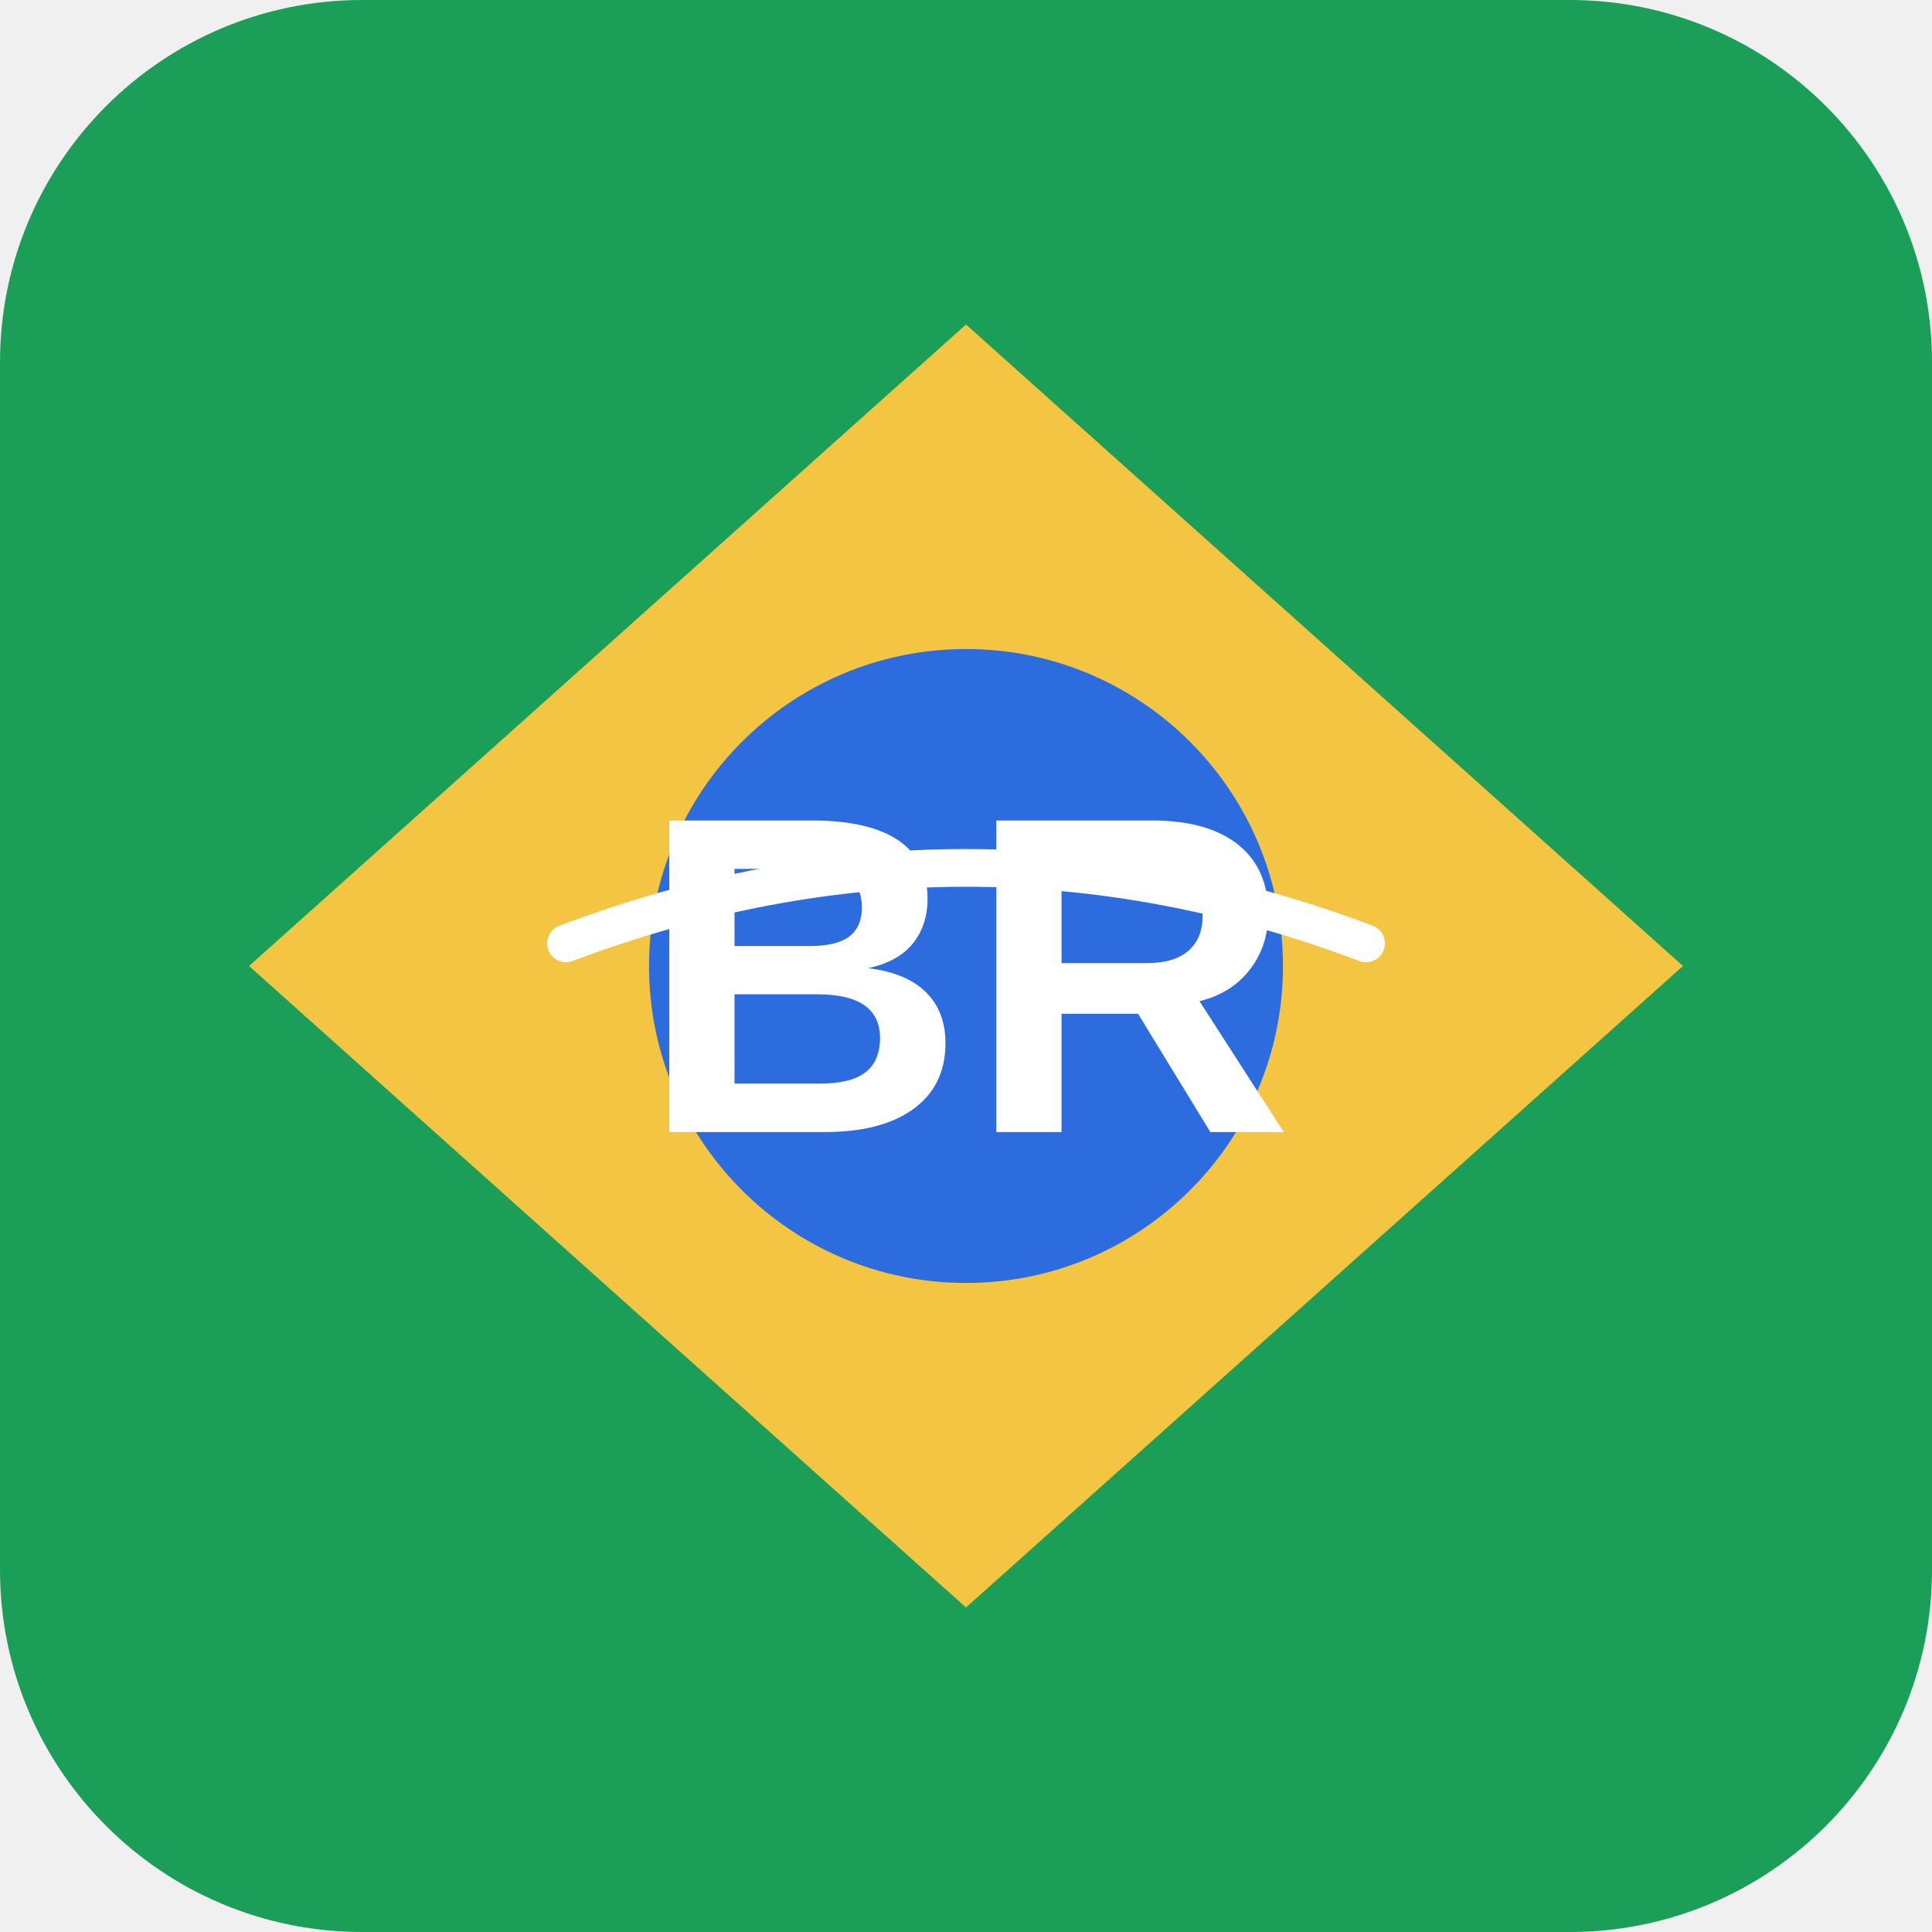
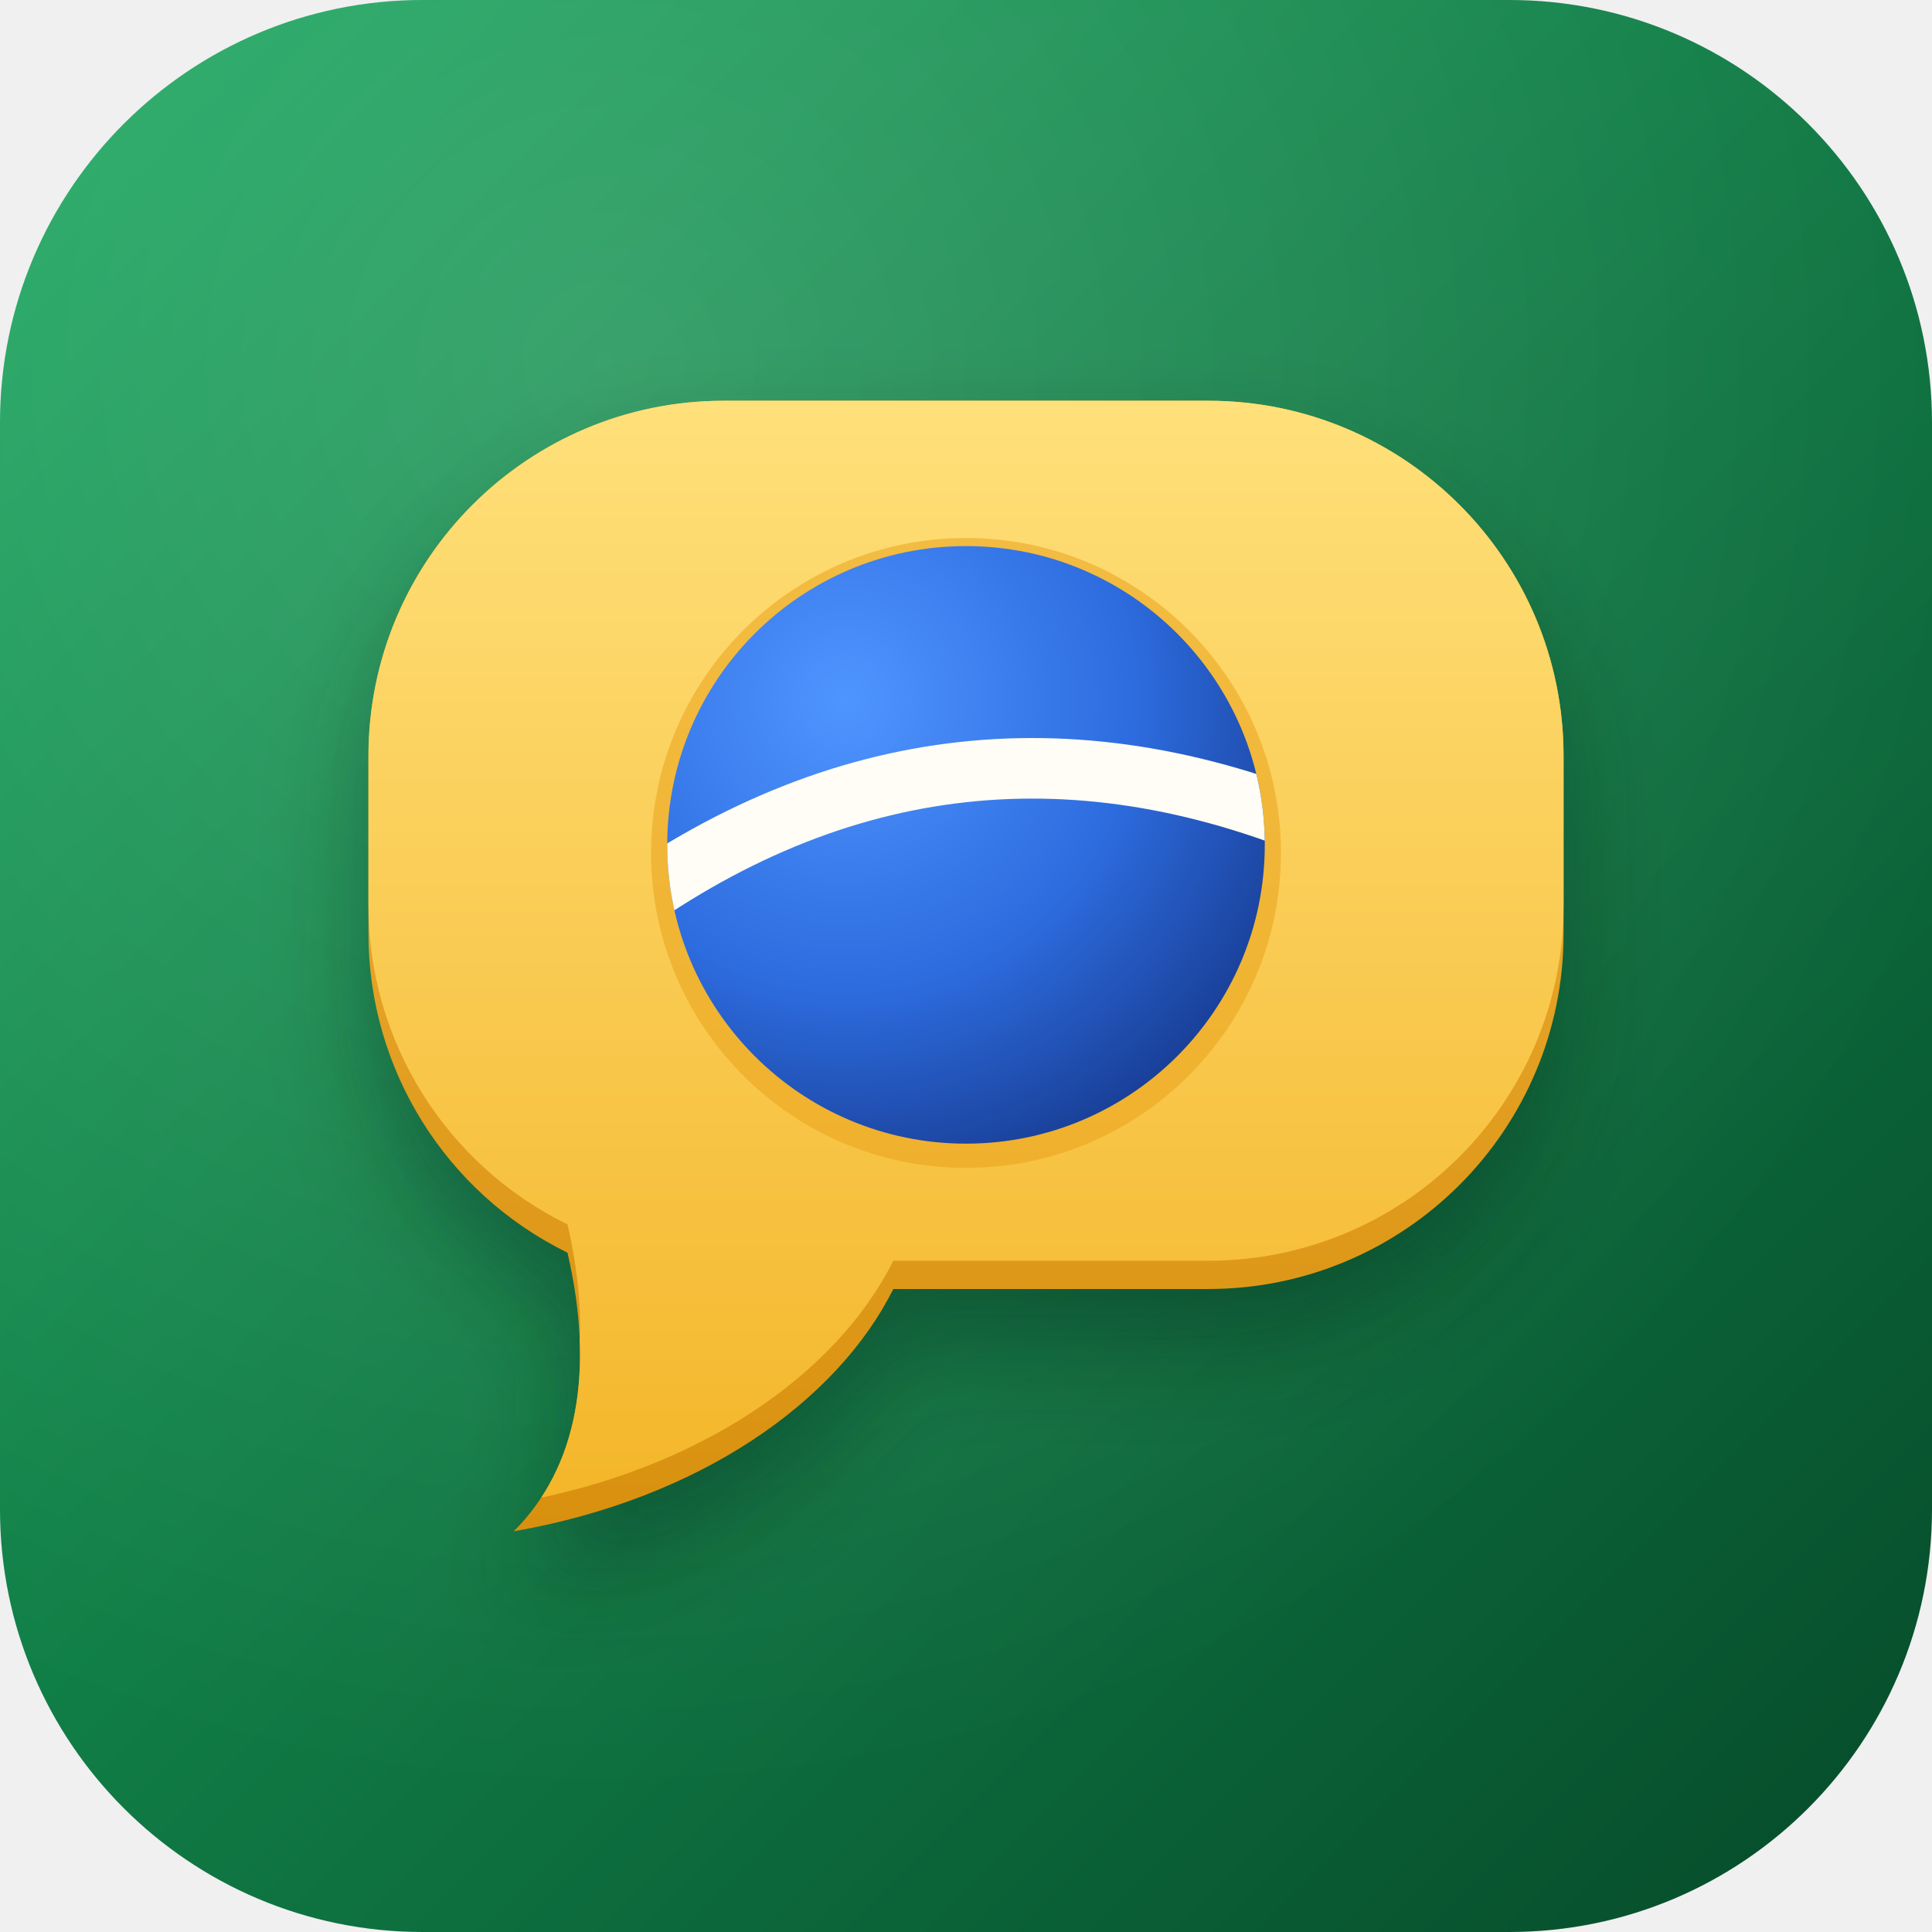
<svg xmlns="http://www.w3.org/2000/svg" viewBox="0 0 512 512" width="512" height="512">
-   <rect width="512" height="512" rx="96" fill="#1b9e57" />
-   <polygon points="256,86 446,256 256,426 66,256" fill="#f4c542" />
-   <circle cx="256" cy="256" r="84" fill="#2d6cdf" />
-   <path d="M150 250 q106 -40 212 0" stroke="#ffffff" stroke-width="10" fill="none" stroke-linecap="round" />
-   <text x="256" y="300" font-family="Segoe UI, Arial, sans-serif" font-size="120" font-weight="700" fill="#ffffff" text-anchor="middle">BR</text>
+   <defs>
+     <clipPath id="round">
+       <rect width="512" height="512" rx="112" />
+     </clipPath>
+     <linearGradient id="bg" x1="0" y1="0" x2="512" y2="512" gradientUnits="userSpaceOnUse">
+       <stop offset="0" stop-color="#19a85e" />
+       <stop offset="1" stop-color="#064a2a" />
+     </linearGradient>
+     <radialGradient id="glow" cx="160" cy="96" r="380" gradientUnits="userSpaceOnUse">
+       <stop offset="0" stop-color="#ffffff" stop-opacity="0.16" />
+       <stop offset="1" stop-color="#ffffff" stop-opacity="0" />
+     </radialGradient>
+     <linearGradient id="gold" x1="0" y1="116" x2="0" y2="396" gradientUnits="userSpaceOnUse">
+       <stop offset="0" stop-color="#ffe17c" />
+       <stop offset="1" stop-color="#f4b62a" />
+     </linearGradient>
+     <linearGradient id="goldEdge" x1="0" y1="116" x2="0" y2="396" gradientUnits="userSpaceOnUse">
+       <stop offset="0" stop-color="#f0b43a" />
+       <stop offset="1" stop-color="#d9900f" />
+     </linearGradient>
+     <radialGradient id="blue" cx="226" cy="190" r="130" gradientUnits="userSpaceOnUse">
+       <stop offset="0" stop-color="#4f95ff" />
+       <stop offset="0.55" stop-color="#2d6cdf" />
+       <stop offset="1" stop-color="#16388c" />
+     </radialGradient>
+     <path id="bubble" d="M196 116H316A88 88 0 0 1 404 204V248A88 88 0 0 1 316 336H238C224 364 190 388 144 396C160 380 164 356 157.3 327A88 88 0 0 1 108 248V204A88 88 0 0 1 196 116Z" />
+     <clipPath id="bubbleClip">
+       <use href="#bubble" />
+     </clipPath>
+     <clipPath id="sphere">
+       <circle cx="256" cy="226" r="74" />
+     </clipPath>
+     <filter id="shadow" x="-20%" y="-20%" width="140%" height="150%">
+       <feGaussianBlur stdDeviation="12" />
+     </filter>
+   </defs>
+   <g clip-path="url(#round)">
+     <rect width="512" height="512" fill="url(#bg)" />
+     <rect width="512" height="512" fill="url(#glow)" />
+     <g transform="translate(256 256) scale(1.07) translate(-256 -256)">
+       <use href="#bubble" transform="translate(0 14)" fill="#032a17" opacity="0.4" filter="url(#shadow)" />
+       <g clip-path="url(#bubbleClip)">
+         <rect x="100" y="100" width="320" height="310" fill="url(#goldEdge)" />
+         <use href="#bubble" transform="translate(0 -7)" fill="url(#gold)" />
+       </g>
+       <circle cx="256" cy="228" r="78" fill="#e9a21c" opacity="0.55" />
+       <circle cx="256" cy="226" r="74" fill="url(#blue)" />
+       <path clip-path="url(#sphere)" d="M168 244Q252 182 348 224" fill="none" stroke="#fffdf5" stroke-width="15" stroke-linecap="round" />
+     </g>
+   </g>
</svg>
